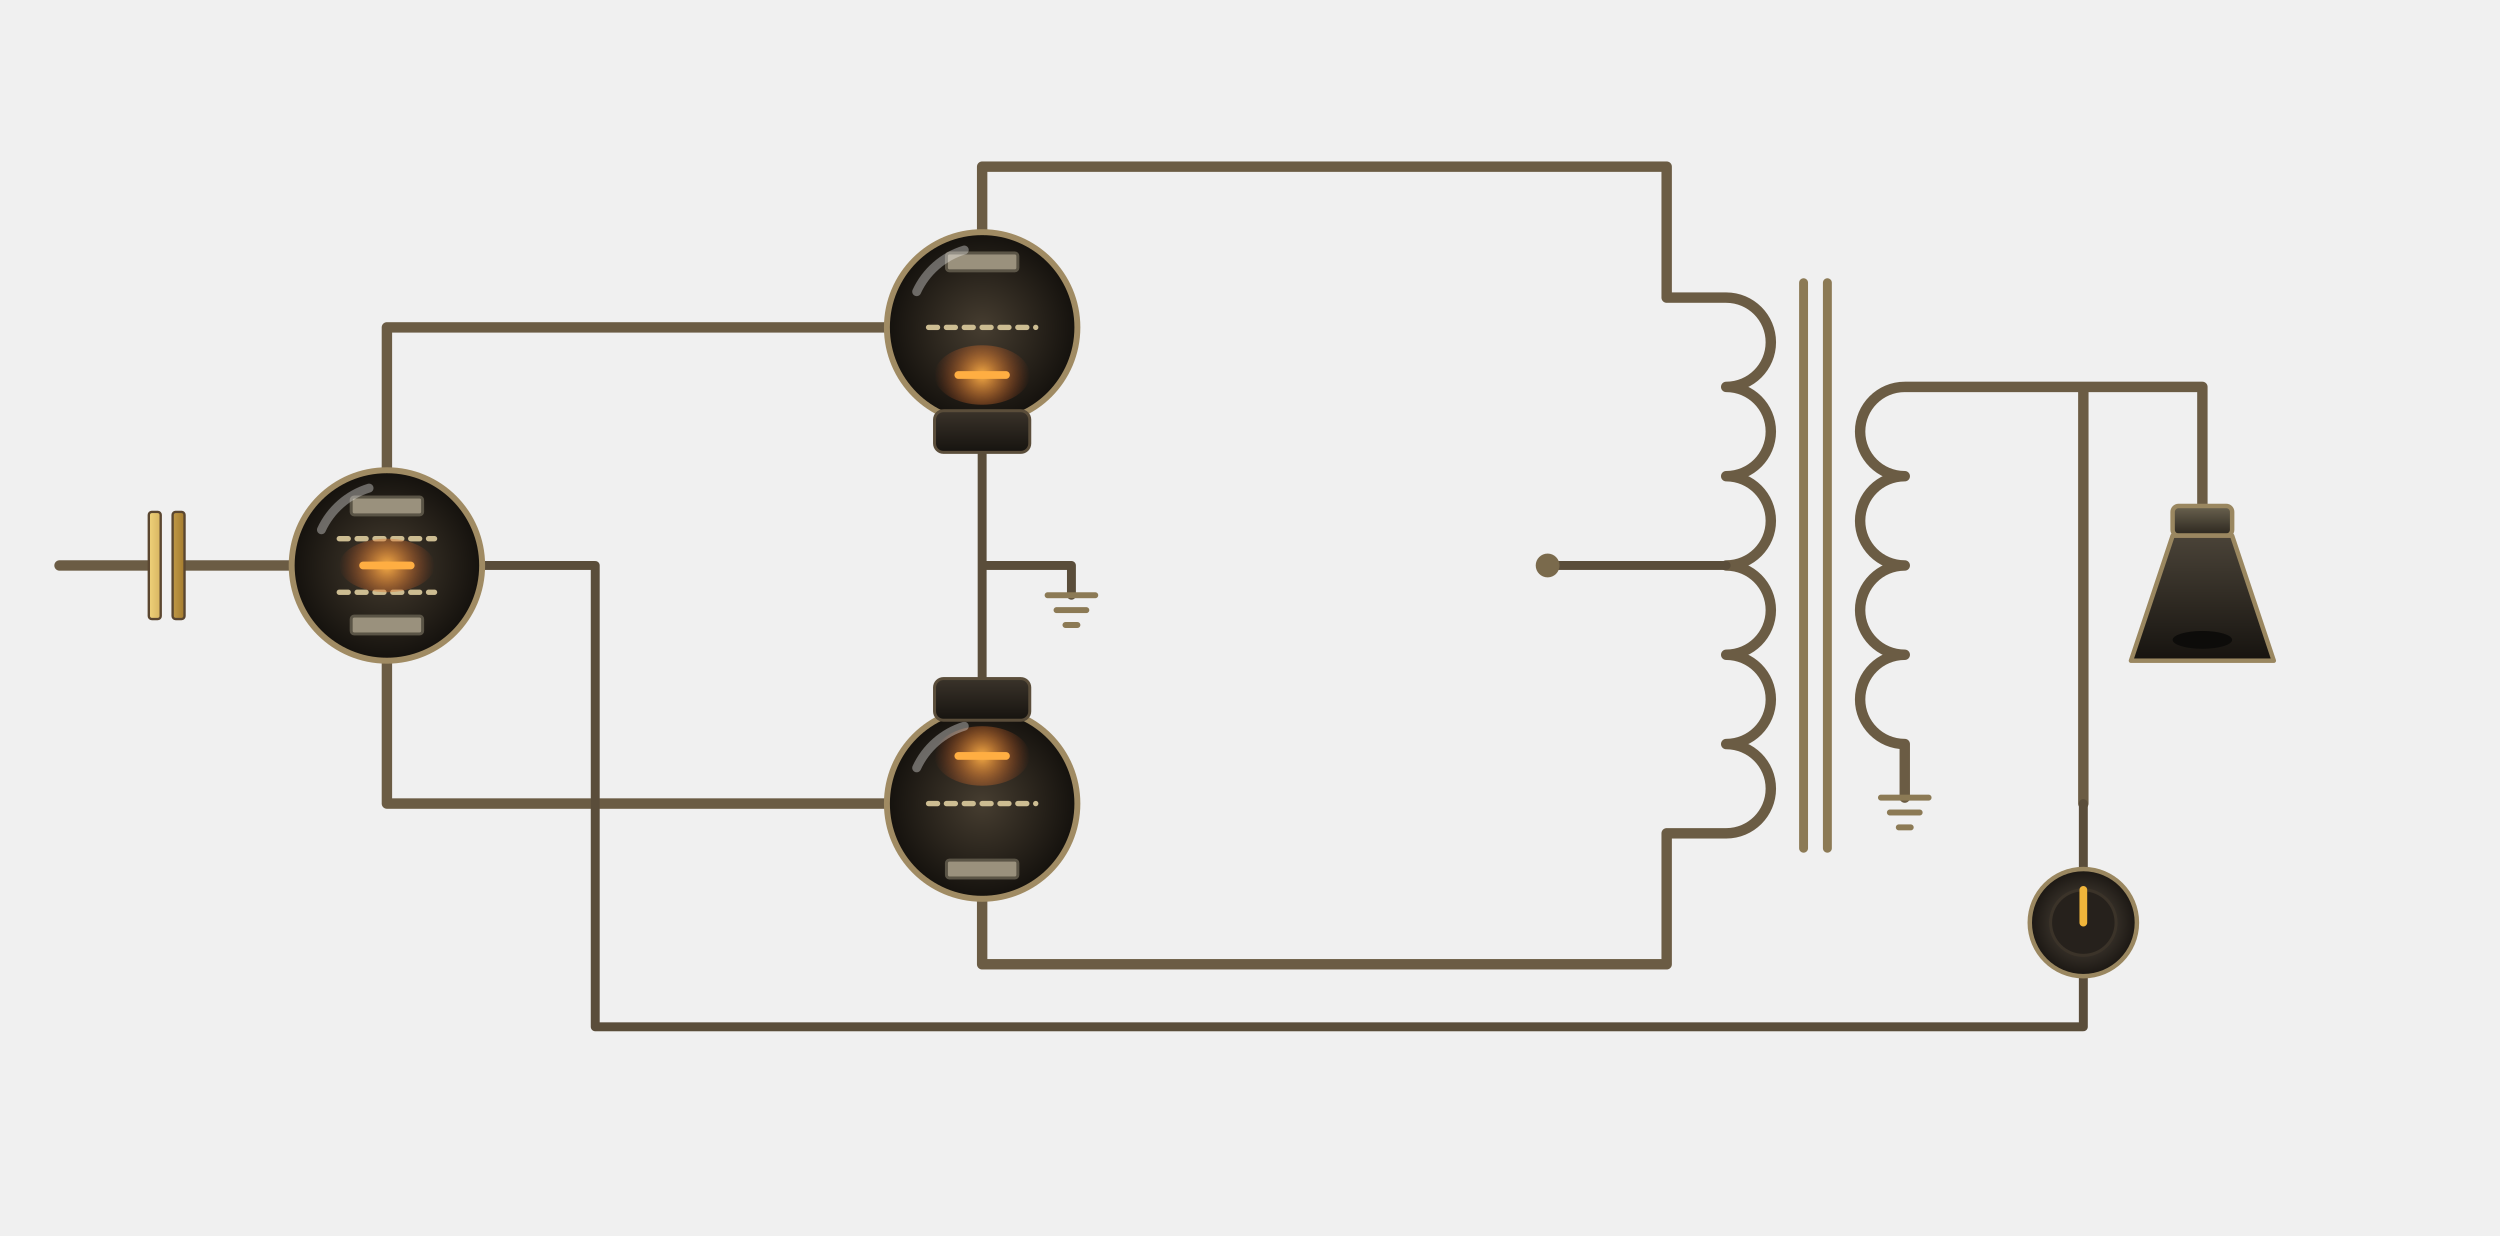
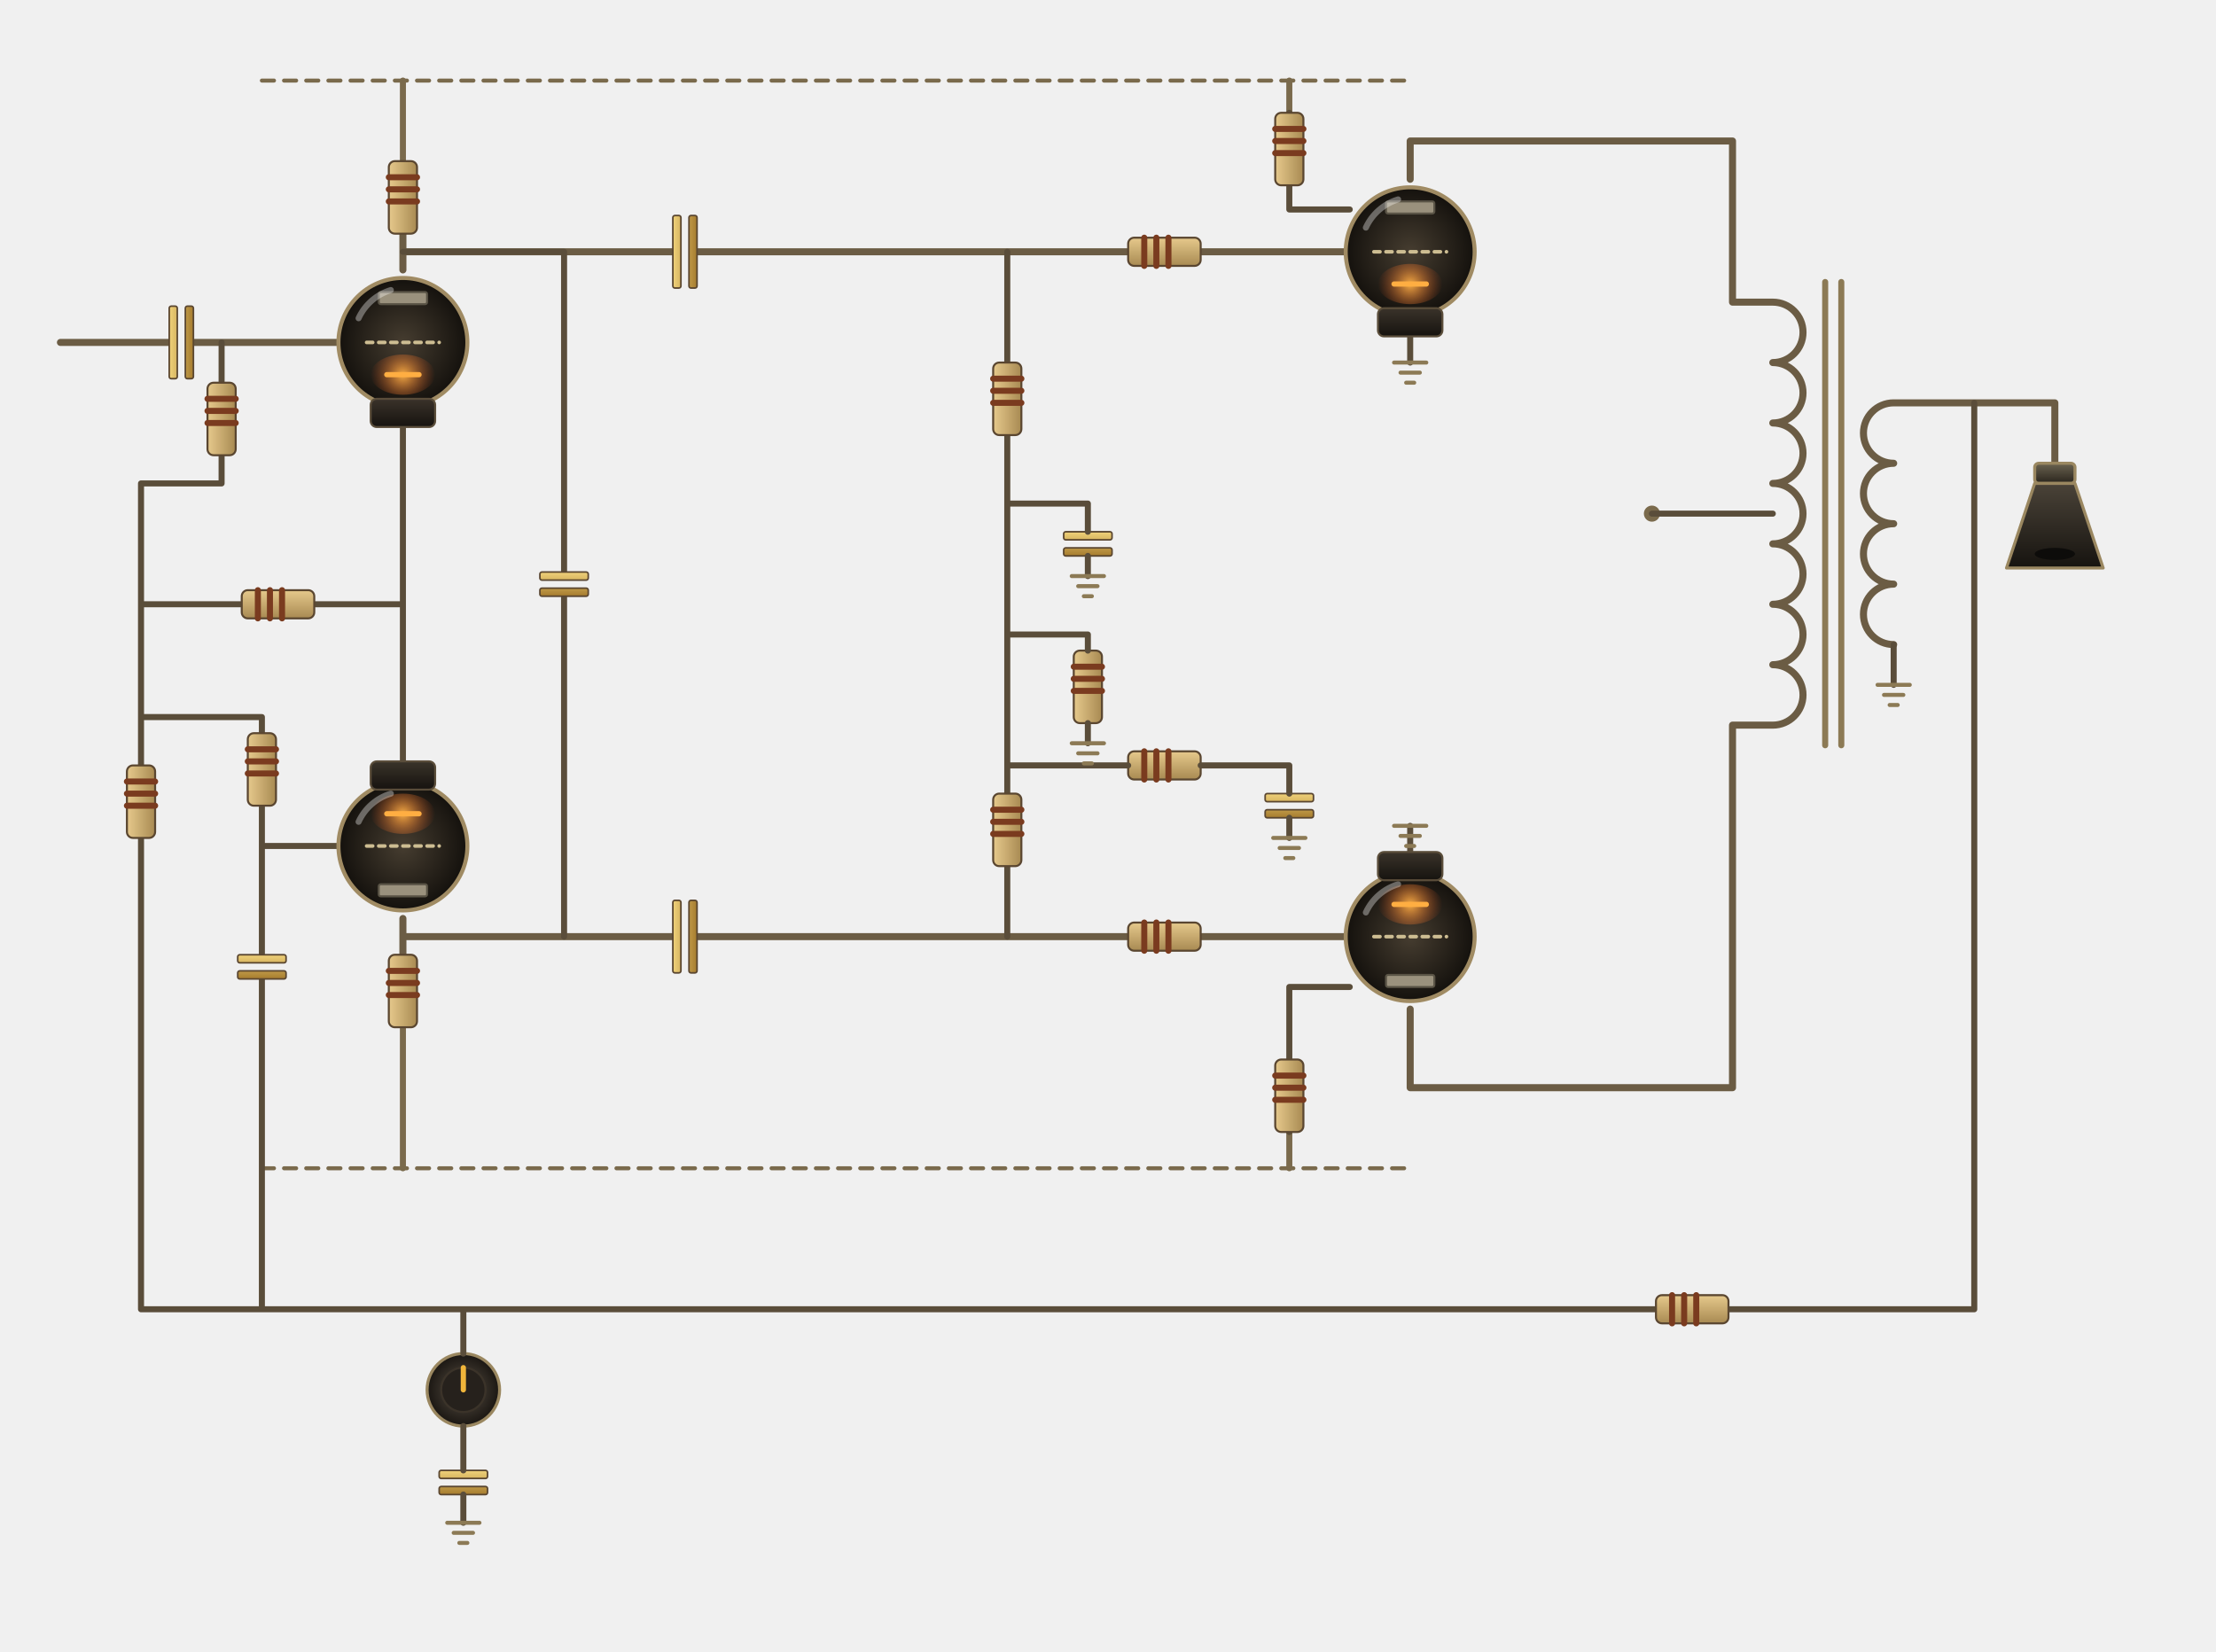
- <svg xmlns="http://www.w3.org/2000/svg" width="840" height="415" viewBox="0 0 840 415">
+ <svg xmlns="http://www.w3.org/2000/svg" width="1100" height="820" viewBox="0 0 1100 820">
  <defs>
-     <linearGradient id="g1" x1="50" y1="0" x2="62" y2="0" gradientUnits="userSpaceOnUse">
-       <stop offset="0" stop-color="#f0d27a" />
-       <stop offset="1" stop-color="#a67c2e" />
-     </linearGradient>
-     <radialGradient id="g2" cx="130" cy="190" r="32" gradientUnits="userSpaceOnUse">
-       <stop offset="0" stop-color="#463d30" />
-       <stop offset="1" stop-color="#14110d" />
-     </radialGradient>
-     <radialGradient id="g3" cx="130" cy="190" r="16" gradientUnits="userSpaceOnUse">
-       <stop offset="0" stop-color="#ffb347" stop-opacity="0.95" />
-       <stop offset="1" stop-color="#c1441a" stop-opacity="0" />
-     </radialGradient>
-     <radialGradient id="g4" cx="330" cy="110" r="32" gradientUnits="userSpaceOnUse">
-       <stop offset="0" stop-color="#463d30" />
-       <stop offset="1" stop-color="#14110d" />
-     </radialGradient>
-     <radialGradient id="g5" cx="330" cy="126" r="16" gradientUnits="userSpaceOnUse">
-       <stop offset="0" stop-color="#ffb347" stop-opacity="0.95" />
-       <stop offset="1" stop-color="#c1441a" stop-opacity="0" />
-     </radialGradient>
-     <linearGradient id="g6" x1="0" y1="138" x2="0" y2="152" gradientUnits="userSpaceOnUse">
-       <stop offset="0" stop-color="#3a332a" />
-       <stop offset="1" stop-color="#16130f" />
-     </linearGradient>
-     <radialGradient id="g7" cx="330" cy="270" r="32" gradientUnits="userSpaceOnUse">
-       <stop offset="0" stop-color="#463d30" />
-       <stop offset="1" stop-color="#14110d" />
-     </radialGradient>
-     <radialGradient id="g8" cx="330" cy="254" r="16" gradientUnits="userSpaceOnUse">
-       <stop offset="0" stop-color="#ffb347" stop-opacity="0.95" />
-       <stop offset="1" stop-color="#c1441a" stop-opacity="0" />
-     </radialGradient>
-     <linearGradient id="g9" x1="0" y1="228" x2="0" y2="242" gradientUnits="userSpaceOnUse">
-       <stop offset="0" stop-color="#3a332a" />
-       <stop offset="1" stop-color="#16130f" />
-     </linearGradient>
-     <radialGradient id="g10" cx="700" cy="310" r="18" gradientUnits="userSpaceOnUse">
+     <linearGradient id="g1" x1="0" y1="264" x2="0" y2="276" gradientUnits="userSpaceOnUse">
+       <stop offset="0" stop-color="#f0d27a" />
+       <stop offset="1" stop-color="#a67c2e" />
+     </linearGradient>
+     <linearGradient id="g2" x1="533" y1="0" x2="547" y2="0" gradientUnits="userSpaceOnUse">
+       <stop offset="0" stop-color="#e6c98c" />
+       <stop offset="1" stop-color="#a88a52" />
+     </linearGradient>
+     <linearGradient id="g3" x1="0" y1="373" x2="0" y2="387" gradientUnits="userSpaceOnUse">
+       <stop offset="0" stop-color="#e6c98c" />
+       <stop offset="1" stop-color="#a88a52" />
+     </linearGradient>
+     <linearGradient id="g4" x1="0" y1="394" x2="0" y2="406" gradientUnits="userSpaceOnUse">
+       <stop offset="0" stop-color="#f0d27a" />
+       <stop offset="1" stop-color="#a67c2e" />
+     </linearGradient>
+     <radialGradient id="g5" cx="230" cy="690" r="18" gradientUnits="userSpaceOnUse">
      <stop offset="0" stop-color="#5b5246" />
      <stop offset="1" stop-color="#1a1612" />
    </radialGradient>
-     <linearGradient id="g11" x1="0" y1="170" x2="0" y2="180" gradientUnits="userSpaceOnUse">
+     <linearGradient id="g6" x1="0" y1="730" x2="0" y2="742" gradientUnits="userSpaceOnUse">
+       <stop offset="0" stop-color="#f0d27a" />
+       <stop offset="1" stop-color="#a67c2e" />
+     </linearGradient>
+     <radialGradient id="g7" cx="200" cy="170" r="32" gradientUnits="userSpaceOnUse">
+       <stop offset="0" stop-color="#463d30" />
+       <stop offset="1" stop-color="#14110d" />
+     </radialGradient>
+     <radialGradient id="g8" cx="200" cy="186" r="16" gradientUnits="userSpaceOnUse">
+       <stop offset="0" stop-color="#ffb347" stop-opacity="0.95" />
+       <stop offset="1" stop-color="#c1441a" stop-opacity="0" />
+     </radialGradient>
+     <linearGradient id="g9" x1="0" y1="198" x2="0" y2="212" gradientUnits="userSpaceOnUse">
+       <stop offset="0" stop-color="#3a332a" />
+       <stop offset="1" stop-color="#16130f" />
+     </linearGradient>
+     <radialGradient id="g10" cx="200" cy="420" r="32" gradientUnits="userSpaceOnUse">
+       <stop offset="0" stop-color="#463d30" />
+       <stop offset="1" stop-color="#14110d" />
+     </radialGradient>
+     <radialGradient id="g11" cx="200" cy="404" r="16" gradientUnits="userSpaceOnUse">
+       <stop offset="0" stop-color="#ffb347" stop-opacity="0.95" />
+       <stop offset="1" stop-color="#c1441a" stop-opacity="0" />
+     </radialGradient>
+     <linearGradient id="g12" x1="0" y1="378" x2="0" y2="392" gradientUnits="userSpaceOnUse">
+       <stop offset="0" stop-color="#3a332a" />
+       <stop offset="1" stop-color="#16130f" />
+     </linearGradient>
+     <linearGradient id="g13" x1="84" y1="0" x2="96" y2="0" gradientUnits="userSpaceOnUse">
+       <stop offset="0" stop-color="#f0d27a" />
+       <stop offset="1" stop-color="#a67c2e" />
+     </linearGradient>
+     <linearGradient id="g14" x1="193" y1="0" x2="207" y2="0" gradientUnits="userSpaceOnUse">
+       <stop offset="0" stop-color="#e6c98c" />
+       <stop offset="1" stop-color="#a88a52" />
+     </linearGradient>
+     <linearGradient id="g15" x1="193" y1="0" x2="207" y2="0" gradientUnits="userSpaceOnUse">
+       <stop offset="0" stop-color="#e6c98c" />
+       <stop offset="1" stop-color="#a88a52" />
+     </linearGradient>
+     <linearGradient id="g16" x1="103" y1="0" x2="117" y2="0" gradientUnits="userSpaceOnUse">
+       <stop offset="0" stop-color="#e6c98c" />
+       <stop offset="1" stop-color="#a88a52" />
+     </linearGradient>
+     <linearGradient id="g17" x1="123" y1="0" x2="137" y2="0" gradientUnits="userSpaceOnUse">
+       <stop offset="0" stop-color="#e6c98c" />
+       <stop offset="1" stop-color="#a88a52" />
+     </linearGradient>
+     <linearGradient id="g18" x1="0" y1="293" x2="0" y2="307" gradientUnits="userSpaceOnUse">
+       <stop offset="0" stop-color="#e6c98c" />
+       <stop offset="1" stop-color="#a88a52" />
+     </linearGradient>
+     <linearGradient id="g19" x1="63" y1="0" x2="77" y2="0" gradientUnits="userSpaceOnUse">
+       <stop offset="0" stop-color="#e6c98c" />
+       <stop offset="1" stop-color="#a88a52" />
+     </linearGradient>
+     <linearGradient id="g20" x1="0" y1="474" x2="0" y2="486" gradientUnits="userSpaceOnUse">
+       <stop offset="0" stop-color="#f0d27a" />
+       <stop offset="1" stop-color="#a67c2e" />
+     </linearGradient>
+     <linearGradient id="g21" x1="334" y1="0" x2="346" y2="0" gradientUnits="userSpaceOnUse">
+       <stop offset="0" stop-color="#f0d27a" />
+       <stop offset="1" stop-color="#a67c2e" />
+     </linearGradient>
+     <linearGradient id="g22" x1="334" y1="0" x2="346" y2="0" gradientUnits="userSpaceOnUse">
+       <stop offset="0" stop-color="#f0d27a" />
+       <stop offset="1" stop-color="#a67c2e" />
+     </linearGradient>
+     <linearGradient id="g23" x1="0" y1="284" x2="0" y2="296" gradientUnits="userSpaceOnUse">
+       <stop offset="0" stop-color="#f0d27a" />
+       <stop offset="1" stop-color="#a67c2e" />
+     </linearGradient>
+     <linearGradient id="g24" x1="493" y1="0" x2="507" y2="0" gradientUnits="userSpaceOnUse">
+       <stop offset="0" stop-color="#e6c98c" />
+       <stop offset="1" stop-color="#a88a52" />
+     </linearGradient>
+     <linearGradient id="g25" x1="493" y1="0" x2="507" y2="0" gradientUnits="userSpaceOnUse">
+       <stop offset="0" stop-color="#e6c98c" />
+       <stop offset="1" stop-color="#a88a52" />
+     </linearGradient>
+     <linearGradient id="g26" x1="0" y1="118" x2="0" y2="132" gradientUnits="userSpaceOnUse">
+       <stop offset="0" stop-color="#e6c98c" />
+       <stop offset="1" stop-color="#a88a52" />
+     </linearGradient>
+     <linearGradient id="g27" x1="0" y1="458" x2="0" y2="472" gradientUnits="userSpaceOnUse">
+       <stop offset="0" stop-color="#e6c98c" />
+       <stop offset="1" stop-color="#a88a52" />
+     </linearGradient>
+     <linearGradient id="g28" x1="633" y1="0" x2="647" y2="0" gradientUnits="userSpaceOnUse">
+       <stop offset="0" stop-color="#e6c98c" />
+       <stop offset="1" stop-color="#a88a52" />
+     </linearGradient>
+     <linearGradient id="g29" x1="633" y1="0" x2="647" y2="0" gradientUnits="userSpaceOnUse">
+       <stop offset="0" stop-color="#e6c98c" />
+       <stop offset="1" stop-color="#a88a52" />
+     </linearGradient>
+     <radialGradient id="g30" cx="700" cy="125" r="32" gradientUnits="userSpaceOnUse">
+       <stop offset="0" stop-color="#463d30" />
+       <stop offset="1" stop-color="#14110d" />
+     </radialGradient>
+     <radialGradient id="g31" cx="700" cy="141" r="16" gradientUnits="userSpaceOnUse">
+       <stop offset="0" stop-color="#ffb347" stop-opacity="0.95" />
+       <stop offset="1" stop-color="#c1441a" stop-opacity="0" />
+     </radialGradient>
+     <linearGradient id="g32" x1="0" y1="153" x2="0" y2="167" gradientUnits="userSpaceOnUse">
+       <stop offset="0" stop-color="#3a332a" />
+       <stop offset="1" stop-color="#16130f" />
+     </linearGradient>
+     <radialGradient id="g33" cx="700" cy="465" r="32" gradientUnits="userSpaceOnUse">
+       <stop offset="0" stop-color="#463d30" />
+       <stop offset="1" stop-color="#14110d" />
+     </radialGradient>
+     <radialGradient id="g34" cx="700" cy="449" r="16" gradientUnits="userSpaceOnUse">
+       <stop offset="0" stop-color="#ffb347" stop-opacity="0.95" />
+       <stop offset="1" stop-color="#c1441a" stop-opacity="0" />
+     </radialGradient>
+     <linearGradient id="g35" x1="0" y1="423" x2="0" y2="437" gradientUnits="userSpaceOnUse">
+       <stop offset="0" stop-color="#3a332a" />
+       <stop offset="1" stop-color="#16130f" />
+     </linearGradient>
+     <linearGradient id="g36" x1="0" y1="643" x2="0" y2="657" gradientUnits="userSpaceOnUse">
+       <stop offset="0" stop-color="#e6c98c" />
+       <stop offset="1" stop-color="#a88a52" />
+     </linearGradient>
+     <linearGradient id="g37" x1="0" y1="230" x2="0" y2="240" gradientUnits="userSpaceOnUse">
      <stop offset="0" stop-color="#6b6350" />
      <stop offset="1" stop-color="#2a251d" />
    </linearGradient>
-     <linearGradient id="g12" x1="0" y1="180" x2="0" y2="222" gradientUnits="userSpaceOnUse">
+     <linearGradient id="g38" x1="0" y1="240" x2="0" y2="282" gradientUnits="userSpaceOnUse">
      <stop offset="0" stop-color="#4a4338" />
      <stop offset="1" stop-color="#16130f" />
    </linearGradient>
  </defs>
-   <path id="wire_OUT-2" d="M20,190 H52 M60,190 H98" fill="none" stroke="#6b5c44" stroke-width="3.5" stroke-linecap="round" stroke-linejoin="round" />
-   <path id="wire_PHASE" d="M130,158 V110 H298 M130,222 V270 H298" fill="none" stroke="#6b5c44" stroke-width="3.5" stroke-linecap="round" stroke-linejoin="round" />
-   <path id="wire_POWER" d="M330,78 V56 H560 V100 H580 M330,302 V324 H560 V280 H580 M580,100 a15,15 0 0 1 0,30 a15,15 0 0 1 0,30 a15,15 0 0 1 0,30 a15,15 0 0 1 0,30 a15,15 0 0 1 0,30 a15,15 0 0 1 0,30" fill="none" stroke="#6b5c44" stroke-width="3.5" stroke-linecap="round" stroke-linejoin="round" />
-   <path id="wire_SPEAKER" d="M640,130 H740 V170 M700,130 V270 M640,250 V268 M640,130 a15,15 0 0 0 0,30 a15,15 0 0 0 0,30 a15,15 0 0 0 0,30 a15,15 0 0 0 0,30" fill="none" stroke="#6b5c44" stroke-width="3.5" stroke-linecap="round" stroke-linejoin="round" />
-   <path id="wire_static_power" d="M330,152 V228 M330,190 H360 V200 M580,190 H520 M200,345 V190 H162 M700,270 H700 M700,270 V292 M700,328 V345 M700,345 H200 M700,345 H700" fill="none" stroke="#5a4d3a" stroke-width="3" stroke-linecap="round" stroke-linejoin="round" />
-   <path id="ground_power" d="M352,200 H368 M355,205 H365 M358,210 H362 M632,268 H648 M635,273 H645 M638,278 H642" fill="none" stroke="#8c7a55" stroke-width="2" stroke-linecap="round" stroke-linejoin="round" />
-   <path id="ot_core" d="M606,95 V285 M614,95 V285" fill="none" stroke="#8c7a55" stroke-width="3" stroke-linecap="round" stroke-linejoin="round" />
-   <ellipse id="rail_tap" cx="520" cy="190" rx="4" ry="4" fill="#7a6a4c" stroke="none" stroke-width="1" />
-   <rect id="cap_ina" x="50" y="172" width="4" height="36" rx="1" fill="url(#g1)" stroke="#5a4630" stroke-width="0.8" />
-   <rect id="cap_inb" x="58" y="172" width="4" height="36" rx="1" fill="url(#g1)" stroke="#5a4630" stroke-width="0.8" />
-   <ellipse id="tube_PI-PI" cx="130" cy="190" rx="32" ry="32" fill="url(#g2)" stroke="#a08b63" stroke-width="2" />
-   <rect id="plate_PI-1" x="118" y="167" width="24" height="6" rx="1" fill="#9a917d" stroke="#5a5446" stroke-width="1" />
-   <rect id="plate_PI1" x="118" y="207" width="24" height="6" rx="1" fill="#9a917d" stroke="#5a5446" stroke-width="1" />
-   <path id="grids_PI" d="M114,181 H146 M114,199 H146" fill="none" stroke="#cdbd92" stroke-width="1.8" stroke-linecap="round" stroke-linejoin="round" stroke-dasharray="3 3" />
-   <ellipse id="glow_PHASE" cx="130" cy="190" rx="16" ry="9" fill="url(#g3)" stroke="none" stroke-width="1" />
-   <path id="filament_PI" d="M122,190 H138" fill="none" stroke="#ffae42" stroke-width="2.6" stroke-linecap="round" stroke-linejoin="round" />
-   <path id="shine_PI" d="M108,178 A26,26 0 0 1 124,164" fill="none" stroke="#ffffff" stroke-width="3" stroke-linecap="round" stroke-linejoin="round" opacity="0.35" />
-   <ellipse id="tube_PA-6L6GC" cx="330" cy="110" rx="32" ry="32" fill="url(#g4)" stroke="#a08b63" stroke-width="2" />
-   <rect id="plate_PA" x="318" y="85" width="24" height="6" rx="1" fill="#9a917d" stroke="#5a5446" stroke-width="1" />
-   <path id="grid_PA" d="M312,110 H348" fill="none" stroke="#cdbd92" stroke-width="1.8" stroke-linecap="round" stroke-linejoin="round" stroke-dasharray="3 3" />
-   <ellipse id="glow_POWER_A" cx="330" cy="126" rx="16" ry="10" fill="url(#g5)" stroke="none" stroke-width="1" />
-   <path id="filament_PA" d="M322,126 H338" fill="none" stroke="#ffae42" stroke-width="2.6" stroke-linecap="round" stroke-linejoin="round" />
-   <path id="shine_PA" d="M308,98 A26,26 0 0 1 324,84" fill="none" stroke="#ffffff" stroke-width="3" stroke-linecap="round" stroke-linejoin="round" opacity="0.35" />
-   <rect id="base_PA" x="314" y="138" width="32" height="14" rx="3" fill="url(#g6)" stroke="#5a4d3a" stroke-width="1" />
-   <ellipse id="tube_PB-6L6GC" cx="330" cy="270" rx="32" ry="32" fill="url(#g7)" stroke="#a08b63" stroke-width="2" />
-   <rect id="plate_PB" x="318" y="289" width="24" height="6" rx="1" fill="#9a917d" stroke="#5a5446" stroke-width="1" />
-   <path id="grid_PB" d="M312,270 H348" fill="none" stroke="#cdbd92" stroke-width="1.8" stroke-linecap="round" stroke-linejoin="round" stroke-dasharray="3 3" />
-   <ellipse id="glow_POWER_B" cx="330" cy="254" rx="16" ry="10" fill="url(#g8)" stroke="none" stroke-width="1" />
-   <path id="filament_PB" d="M322,254 H338" fill="none" stroke="#ffae42" stroke-width="2.6" stroke-linecap="round" stroke-linejoin="round" />
-   <path id="shine_PB" d="M308,258 A26,26 0 0 1 324,244" fill="none" stroke="#ffffff" stroke-width="3" stroke-linecap="round" stroke-linejoin="round" opacity="0.35" />
-   <rect id="base_PB" x="314" y="228" width="32" height="14" rx="3" fill="url(#g9)" stroke="#5a4d3a" stroke-width="1" />
-   <ellipse id="pot_presence" cx="700" cy="310" rx="18" ry="18" fill="url(#g10)" stroke="#9a8760" stroke-width="1.5" />
-   <ellipse id="dial_presence" cx="700" cy="310" rx="11" ry="11" fill="#26211c" stroke="#3b3329" stroke-width="1" />
-   <path id="ptr_presence" d="M700,310 L700,299" fill="none" stroke="#f0b53a" stroke-width="2.6" stroke-linecap="round" stroke-linejoin="round" />
-   <rect id="spk_magnet_p" x="730" y="170" width="20" height="10" rx="2" fill="url(#g11)" stroke="#9a8760" stroke-width="1.5" />
-   <path id="spk_cone_p" d="M730,180 H750 L764,222 H716 Z" fill="url(#g12)" stroke="#9a8760" stroke-width="1.5" stroke-linecap="round" stroke-linejoin="round" />
-   <ellipse id="spk_dust_p" cx="740" cy="215" rx="10" ry="3" fill="#0d0c0a" stroke="none" stroke-width="1" />
+   <path id="rail" d="M130,40 H700" fill="none" stroke="#7a6a4c" stroke-width="2" stroke-linecap="round" stroke-linejoin="round" stroke-dasharray="6 5" />
+   <path id="rail_bottom" d="M130,580 H700" fill="none" stroke="#7a6a4c" stroke-width="2" stroke-linecap="round" stroke-linejoin="round" stroke-dasharray="6 5" />
+   <path id="wire_static_rail" d="M200,40 V80 M640,40 V56 M200,510 V580 M640,562 V580" fill="none" stroke="#7a6a4c" stroke-width="3" stroke-linecap="round" stroke-linejoin="round" />
+   <path id="wire_MASTER-2" d="M30,170 H84 M96,170 H168" fill="none" stroke="#6b5c44" stroke-width="3.5" stroke-linecap="round" stroke-linejoin="round" />
+   <path id="wire_PHASE" d="M200,116 V134 M200,125 H334 M346,125 H560 M596,125 H668 M200,456 V474 M200,465 H334 M346,465 H560 M596,465 H668" fill="none" stroke="#6b5c44" stroke-width="3.5" stroke-linecap="round" stroke-linejoin="round" />
+   <path id="wire_POWER" d="M700,89 V70 H860 V150 H880 M700,501 V540 H860 V360 H880 M880,150 a15,15 0 0 1 0,30 a15,15 0 0 1 0,30 a15,15 0 0 1 0,30 a15,15 0 0 1 0,30 a15,15 0 0 1 0,30 a15,15 0 0 1 0,30 a15,15 0 0 1 0,30" fill="none" stroke="#6b5c44" stroke-width="3.5" stroke-linecap="round" stroke-linejoin="round" />
+   <path id="wire_SPEAKER" d="M940,200 H1020 V230 M940,200 a15,15 0 0 0 0,30 a15,15 0 0 0 0,30 a15,15 0 0 0 0,30 a15,15 0 0 0 0,30" fill="none" stroke="#6b5c44" stroke-width="3.5" stroke-linecap="round" stroke-linejoin="round" />
+   <path id="ot_core" d="M906,140 V370 M914,140 V370" fill="none" stroke="#8c7a55" stroke-width="3" stroke-linecap="round" stroke-linejoin="round" />
+   <ellipse id="rail_tap" cx="820" cy="255" rx="4" ry="4" fill="#7a6a4c" stroke="none" stroke-width="1" />
+   <rect id="cap_C8Ba" x="528" y="264" width="24" height="4" rx="1" fill="url(#g1)" stroke="#5a4630" stroke-width="0.8" />
+   <rect id="cap_C8Bb" x="528" y="272" width="24" height="4" rx="1" fill="url(#g1)" stroke="#5a4630" stroke-width="0.8" />
+   <ellipse id="valL_1_8u@C:C8B" cx="556" cy="274" rx="1" ry="1" fill="none" stroke="none" />
+   <rect id="res_R56K" x="533" y="323" width="14" height="36" rx="3" fill="url(#g2)" stroke="#5a4630" stroke-width="1" />
+   <path id="res_R56K_bands" d="M533,331 H547 M533,337 H547 M533,343 H547" fill="none" stroke="#7a3b1f" stroke-width="3" stroke-linecap="round" stroke-linejoin="round" />
+   <ellipse id="valL_2_56k@R:R56K" cx="552" cy="345" rx="1" ry="1" fill="none" stroke="none" />
+   <rect id="res_R15K" x="560" y="373" width="36" height="14" rx="3" fill="url(#g3)" stroke="#5a4630" stroke-width="1" />
+   <path id="res_R15K_bands" d="M568,373 V387 M574,373 V387 M580,373 V387" fill="none" stroke="#7a3b1f" stroke-width="3" stroke-linecap="round" stroke-linejoin="round" />
+   <ellipse id="valC_3_15k@R:R15K" cx="578" cy="366" rx="1" ry="1" fill="none" stroke="none" />
+   <rect id="cap_C8Aa" x="628" y="394" width="24" height="4" rx="1" fill="url(#g4)" stroke="#5a4630" stroke-width="0.8" />
+   <rect id="cap_C8Ab" x="628" y="402" width="24" height="4" rx="1" fill="url(#g4)" stroke="#5a4630" stroke-width="0.8" />
+   <ellipse id="valL_4_8u@C:C8A" cx="656" cy="404" rx="1" ry="1" fill="none" stroke="none" />
+   <ellipse id="pot_presence" cx="230" cy="690" rx="18" ry="18" fill="url(#g5)" stroke="#9a8760" stroke-width="1.5" />
+   <ellipse id="dial_presence" cx="230" cy="690" rx="11" ry="11" fill="#26211c" stroke="#3b3329" stroke-width="1" />
+   <path id="ptr_presence" d="M230,690 L230,679" fill="none" stroke="#f0b53a" stroke-width="2.6" stroke-linecap="round" stroke-linejoin="round" />
+   <rect id="cap_C_PRESa" x="218" y="730" width="24" height="4" rx="1" fill="url(#g6)" stroke="#5a4630" stroke-width="0.8" />
+   <rect id="cap_C_PRESb" x="218" y="738" width="24" height="4" rx="1" fill="url(#g6)" stroke="#5a4630" stroke-width="0.8" />
+   <ellipse id="valL_5_0.1u@C:C_PRES" cx="246" cy="740" rx="1" ry="1" fill="none" stroke="none" />
+   <ellipse id="lbl_presence" cx="290" cy="690" rx="1" ry="1" fill="none" stroke="none" stroke-width="0" />
+   <path id="wire_static_power" d="M200,212 V378 M200,300 H156 M120,300 H70 M110,170 V190 M110,226 V240 H70 M70,240 V380 M130,400 V420 M130,364 V356 H70 M70,416 V650 M130,420 H168 M130,420 V474 M130,486 V650 M70,650 H330 M640,56 V92 M640,92 V104 H670 M640,562 V526 M640,526 V490 H670 M700,167 V180 M700,423 V410 M880,255 H820 M940,320 V340 M280,125 V284 M280,296 V465 M200,125 H280 M500,125 V180 M500,216 V394 M500,465 V430 M500,250 H540 M540,250 V264 M540,276 V286 M500,315 H540 M540,315 V323 M540,359 V369 M500,380 H560 M596,380 H640 M640,380 V394 M640,406 V416 M230,650 V672 M230,708 V730 M230,742 V756 M980,200 H980 V650 H900 M900,650 H858 M822,650 H330" fill="none" stroke="#5a4d3a" stroke-width="3" stroke-linecap="round" stroke-linejoin="round" />
+   <path id="ground_700_180" d="M692,180 H708 M695.2,185 H704.8 M698,190 H702" fill="none" stroke="#8c7a55" stroke-width="2" stroke-linecap="round" stroke-linejoin="round" />
+   <path id="ground_700_410" d="M692,410 H708 M695.2,415 H704.8 M698,420 H702" fill="none" stroke="#8c7a55" stroke-width="2" stroke-linecap="round" stroke-linejoin="round" />
+   <path id="ground_940_340" d="M932,340 H948 M935.2,345 H944.8 M938,350 H942" fill="none" stroke="#8c7a55" stroke-width="2" stroke-linecap="round" stroke-linejoin="round" />
+   <path id="ground_540_286" d="M532,286 H548 M535.2,291 H544.8 M538,296 H542" fill="none" stroke="#8c7a55" stroke-width="2" stroke-linecap="round" stroke-linejoin="round" />
+   <path id="ground_540_369" d="M532,369 H548 M535.2,374 H544.8 M538,379 H542" fill="none" stroke="#8c7a55" stroke-width="2" stroke-linecap="round" stroke-linejoin="round" />
+   <path id="ground_640_416" d="M632,416 H648 M635.2,421 H644.8 M638,426 H642" fill="none" stroke="#8c7a55" stroke-width="2" stroke-linecap="round" stroke-linejoin="round" />
+   <path id="ground_230_756" d="M222,756 H238 M225.2,761 H234.8 M228,766 H232" fill="none" stroke="#8c7a55" stroke-width="2" stroke-linecap="round" stroke-linejoin="round" />
+   <ellipse id="tube_PI_A-12AX7" cx="200" cy="170" rx="32" ry="32" fill="url(#g7)" stroke="#a08b63" stroke-width="2" />
+   <rect id="plate_PI_A" x="188" y="145" width="24" height="6" rx="1" fill="#9a917d" stroke="#5a5446" stroke-width="1" />
+   <path id="grid_PI_A" d="M182,170 H218" fill="none" stroke="#cdbd92" stroke-width="1.8" stroke-linecap="round" stroke-linejoin="round" stroke-dasharray="3 3" />
+   <ellipse id="glow_PHASE" cx="200" cy="186" rx="16" ry="10" fill="url(#g8)" stroke="none" stroke-width="1" />
+   <path id="filament_PI_A" d="M192,186 H208" fill="none" stroke="#ffae42" stroke-width="2.6" stroke-linecap="round" stroke-linejoin="round" />
+   <path id="shine_PI_A" d="M178,158 A26,26 0 0 1 194,144" fill="none" stroke="#ffffff" stroke-width="3" stroke-linecap="round" stroke-linejoin="round" opacity="0.35" />
+   <rect id="base_PI_A" x="184" y="198" width="32" height="14" rx="3" fill="url(#g9)" stroke="#5a4d3a" stroke-width="1" />
+   <ellipse id="tube_PI_B-12AX7" cx="200" cy="420" rx="32" ry="32" fill="url(#g10)" stroke="#a08b63" stroke-width="2" />
+   <rect id="plate_PI_B" x="188" y="439" width="24" height="6" rx="1" fill="#9a917d" stroke="#5a5446" stroke-width="1" />
+   <path id="grid_PI_B" d="M182,420 H218" fill="none" stroke="#cdbd92" stroke-width="1.8" stroke-linecap="round" stroke-linejoin="round" stroke-dasharray="3 3" />
+   <ellipse id="glow_PHASE_B" cx="200" cy="404" rx="16" ry="10" fill="url(#g11)" stroke="none" stroke-width="1" />
+   <path id="filament_PI_B" d="M192,404 H208" fill="none" stroke="#ffae42" stroke-width="2.6" stroke-linecap="round" stroke-linejoin="round" />
+   <path id="shine_PI_B" d="M178,408 A26,26 0 0 1 194,394" fill="none" stroke="#ffffff" stroke-width="3" stroke-linecap="round" stroke-linejoin="round" opacity="0.35" />
+   <rect id="base_PI_B" x="184" y="378" width="32" height="14" rx="3" fill="url(#g12)" stroke="#5a4d3a" stroke-width="1" />
+   <rect id="cap_C9a" x="84" y="152" width="4" height="36" rx="1" fill="url(#g13)" stroke="#5a4630" stroke-width="0.8" />
+   <rect id="cap_C9b" x="92" y="152" width="4" height="36" rx="1" fill="url(#g13)" stroke="#5a4630" stroke-width="0.8" />
+   <ellipse id="valC_6_20n@C:C9" cx="90" cy="144" rx="1" ry="1" fill="none" stroke="none" />
+   <rect id="res_R18" x="193" y="80" width="14" height="36" rx="3" fill="url(#g14)" stroke="#5a4630" stroke-width="1" />
+   <path id="res_R18_bands" d="M193,88 H207 M193,94 H207 M193,100 H207" fill="none" stroke="#7a3b1f" stroke-width="3" stroke-linecap="round" stroke-linejoin="round" />
+   <ellipse id="valL_7_82k@R:R18" cx="212" cy="102" rx="1" ry="1" fill="none" stroke="none" />
+   <rect id="res_R21" x="193" y="474" width="14" height="36" rx="3" fill="url(#g15)" stroke="#5a4630" stroke-width="1" />
+   <path id="res_R21_bands" d="M193,482 H207 M193,488 H207 M193,494 H207" fill="none" stroke="#7a3b1f" stroke-width="3" stroke-linecap="round" stroke-linejoin="round" />
+   <ellipse id="valL_8_100k@R:R21" cx="212" cy="496" rx="1" ry="1" fill="none" stroke="none" />
+   <rect id="res_R17" x="103" y="190" width="14" height="36" rx="3" fill="url(#g16)" stroke="#5a4630" stroke-width="1" />
+   <path id="res_R17_bands" d="M103,198 H117 M103,204 H117 M103,210 H117" fill="none" stroke="#7a3b1f" stroke-width="3" stroke-linecap="round" stroke-linejoin="round" />
+   <ellipse id="valL_9_1M@R:R17" cx="122" cy="212" rx="1" ry="1" fill="none" stroke="none" />
+   <rect id="res_R19" x="123" y="364" width="14" height="36" rx="3" fill="url(#g17)" stroke="#5a4630" stroke-width="1" />
+   <path id="res_R19_bands" d="M123,372 H137 M123,378 H137 M123,384 H137" fill="none" stroke="#7a3b1f" stroke-width="3" stroke-linecap="round" stroke-linejoin="round" />
+   <ellipse id="valL_10_1M@R:R19" cx="142" cy="386" rx="1" ry="1" fill="none" stroke="none" />
+   <rect id="res_R16" x="120" y="293" width="36" height="14" rx="3" fill="url(#g18)" stroke="#5a4630" stroke-width="1" />
+   <path id="res_R16_bands" d="M128,293 V307 M134,293 V307 M140,293 V307" fill="none" stroke="#7a3b1f" stroke-width="3" stroke-linecap="round" stroke-linejoin="round" />
+   <ellipse id="valC_11_470@R:R16" cx="138" cy="286" rx="1" ry="1" fill="none" stroke="none" />
+   <rect id="res_R20" x="63" y="380" width="14" height="36" rx="3" fill="url(#g19)" stroke="#5a4630" stroke-width="1" />
+   <path id="res_R20_bands" d="M63,388 H77 M63,394 H77 M63,400 H77" fill="none" stroke="#7a3b1f" stroke-width="3" stroke-linecap="round" stroke-linejoin="round" />
+   <ellipse id="valL_12_10k@R:R20" cx="82" cy="402" rx="1" ry="1" fill="none" stroke="none" />
+   <rect id="cap_C15a" x="118" y="474" width="24" height="4" rx="1" fill="url(#g20)" stroke="#5a4630" stroke-width="0.8" />
+   <rect id="cap_C15b" x="118" y="482" width="24" height="4" rx="1" fill="url(#g20)" stroke="#5a4630" stroke-width="0.8" />
+   <ellipse id="valR_13_0.1u@C:C15" cx="114" cy="484" rx="1" ry="1" fill="none" stroke="none" />
+   <rect id="cap_C14a" x="334" y="107" width="4" height="36" rx="1" fill="url(#g21)" stroke="#5a4630" stroke-width="0.8" />
+   <rect id="cap_C14b" x="342" y="107" width="4" height="36" rx="1" fill="url(#g21)" stroke="#5a4630" stroke-width="0.8" />
+   <ellipse id="valC_14_0.1u@C:C14" cx="340" cy="99" rx="1" ry="1" fill="none" stroke="none" />
+   <rect id="cap_C16a" x="334" y="447" width="4" height="36" rx="1" fill="url(#g22)" stroke="#5a4630" stroke-width="0.8" />
+   <rect id="cap_C16b" x="342" y="447" width="4" height="36" rx="1" fill="url(#g22)" stroke="#5a4630" stroke-width="0.8" />
+   <ellipse id="valC_15_0.1u@C:C16" cx="340" cy="439" rx="1" ry="1" fill="none" stroke="none" />
+   <rect id="cap_C47Pa" x="268" y="284" width="24" height="4" rx="1" fill="url(#g23)" stroke="#5a4630" stroke-width="0.8" />
+   <rect id="cap_C47Pb" x="268" y="292" width="24" height="4" rx="1" fill="url(#g23)" stroke="#5a4630" stroke-width="0.8" />
+   <ellipse id="valL_16_47p@C:C47P" cx="296" cy="294" rx="1" ry="1" fill="none" stroke="none" />
+   <rect id="res_R220A" x="493" y="180" width="14" height="36" rx="3" fill="url(#g24)" stroke="#5a4630" stroke-width="1" />
+   <path id="res_R220A_bands" d="M493,188 H507 M493,194 H507 M493,200 H507" fill="none" stroke="#7a3b1f" stroke-width="3" stroke-linecap="round" stroke-linejoin="round" />
+   <ellipse id="valL_17_220k@R:R220A" cx="512" cy="202" rx="1" ry="1" fill="none" stroke="none" />
+   <rect id="res_R220B" x="493" y="394" width="14" height="36" rx="3" fill="url(#g25)" stroke="#5a4630" stroke-width="1" />
+   <path id="res_R220B_bands" d="M493,402 H507 M493,408 H507 M493,414 H507" fill="none" stroke="#7a3b1f" stroke-width="3" stroke-linecap="round" stroke-linejoin="round" />
+   <ellipse id="valL_18_220k@R:R220B" cx="512" cy="416" rx="1" ry="1" fill="none" stroke="none" />
+   <rect id="res_R1K5_A" x="560" y="118" width="36" height="14" rx="3" fill="url(#g26)" stroke="#5a4630" stroke-width="1" />
+   <path id="res_R1K5_A_bands" d="M568,118 V132 M574,118 V132 M580,118 V132" fill="none" stroke="#7a3b1f" stroke-width="3" stroke-linecap="round" stroke-linejoin="round" />
+   <ellipse id="valC_19_1500@R:R1K5_A" cx="578" cy="111" rx="1" ry="1" fill="none" stroke="none" />
+   <rect id="res_R1K5_B" x="560" y="458" width="36" height="14" rx="3" fill="url(#g27)" stroke="#5a4630" stroke-width="1" />
+   <path id="res_R1K5_B_bands" d="M568,458 V472 M574,458 V472 M580,458 V472" fill="none" stroke="#7a3b1f" stroke-width="3" stroke-linecap="round" stroke-linejoin="round" />
+   <ellipse id="valC_20_1500@R:R1K5_B" cx="578" cy="451" rx="1" ry="1" fill="none" stroke="none" />
+   <rect id="res_RS1" x="633" y="56" width="14" height="36" rx="3" fill="url(#g28)" stroke="#5a4630" stroke-width="1" />
+   <path id="res_RS1_bands" d="M633,64 H647 M633,70 H647 M633,76 H647" fill="none" stroke="#7a3b1f" stroke-width="3" stroke-linecap="round" stroke-linejoin="round" />
+   <ellipse id="valL_21_100@R:RS1" cx="652" cy="78" rx="1" ry="1" fill="none" stroke="none" />
+   <rect id="res_RS2" x="633" y="526" width="14" height="36" rx="3" fill="url(#g29)" stroke="#5a4630" stroke-width="1" />
+   <path id="res_RS2_bands" d="M633,534 H647 M633,540 H647 M633,546 H647" fill="none" stroke="#7a3b1f" stroke-width="3" stroke-linecap="round" stroke-linejoin="round" />
+   <ellipse id="valL_22_100@R:RS2" cx="652" cy="548" rx="1" ry="1" fill="none" stroke="none" />
+   <ellipse id="tube_PA-0" cx="700" cy="125" rx="32" ry="32" fill="url(#g30)" stroke="#a08b63" stroke-width="2" />
+   <rect id="plate_PA" x="688" y="100" width="24" height="6" rx="1" fill="#9a917d" stroke="#5a5446" stroke-width="1" />
+   <path id="grid_PA" d="M682,125 H718" fill="none" stroke="#cdbd92" stroke-width="1.8" stroke-linecap="round" stroke-linejoin="round" stroke-dasharray="3 3" />
+   <ellipse id="glow_POWER_A" cx="700" cy="141" rx="16" ry="10" fill="url(#g31)" stroke="none" stroke-width="1" />
+   <path id="filament_PA" d="M692,141 H708" fill="none" stroke="#ffae42" stroke-width="2.6" stroke-linecap="round" stroke-linejoin="round" />
+   <path id="shine_PA" d="M678,113 A26,26 0 0 1 694,99" fill="none" stroke="#ffffff" stroke-width="3" stroke-linecap="round" stroke-linejoin="round" opacity="0.35" />
+   <rect id="base_PA" x="684" y="153" width="32" height="14" rx="3" fill="url(#g32)" stroke="#5a4d3a" stroke-width="1" />
+   <ellipse id="tube_PB-0" cx="700" cy="465" rx="32" ry="32" fill="url(#g33)" stroke="#a08b63" stroke-width="2" />
+   <rect id="plate_PB" x="688" y="484" width="24" height="6" rx="1" fill="#9a917d" stroke="#5a5446" stroke-width="1" />
+   <path id="grid_PB" d="M682,465 H718" fill="none" stroke="#cdbd92" stroke-width="1.8" stroke-linecap="round" stroke-linejoin="round" stroke-dasharray="3 3" />
+   <ellipse id="glow_POWER_B" cx="700" cy="449" rx="16" ry="10" fill="url(#g34)" stroke="none" stroke-width="1" />
+   <path id="filament_PB" d="M692,449 H708" fill="none" stroke="#ffae42" stroke-width="2.6" stroke-linecap="round" stroke-linejoin="round" />
+   <path id="shine_PB" d="M678,453 A26,26 0 0 1 694,439" fill="none" stroke="#ffffff" stroke-width="3" stroke-linecap="round" stroke-linejoin="round" opacity="0.35" />
+   <rect id="base_PB" x="684" y="423" width="32" height="14" rx="3" fill="url(#g35)" stroke="#5a4d3a" stroke-width="1" />
+   <rect id="res_R_NFB" x="822" y="643" width="36" height="14" rx="3" fill="url(#g36)" stroke="#5a4630" stroke-width="1" />
+   <path id="res_R_NFB_bands" d="M830,643 V657 M836,643 V657 M842,643 V657" fill="none" stroke="#7a3b1f" stroke-width="3" stroke-linecap="round" stroke-linejoin="round" />
+   <ellipse id="valC_23_27k@R:R_NFB" cx="840" cy="636" rx="1" ry="1" fill="none" stroke="none" />
+   <rect id="spk_magnet_p" x="1010" y="230" width="20" height="10" rx="2" fill="url(#g37)" stroke="#9a8760" stroke-width="1.5" />
+   <path id="spk_cone_p" d="M1010,240 H1030 L1044,282 H996 Z" fill="url(#g38)" stroke="#9a8760" stroke-width="1.5" stroke-linecap="round" stroke-linejoin="round" />
+   <ellipse id="spk_dust_p" cx="1020" cy="275" rx="10" ry="3" fill="#0d0c0a" stroke="none" stroke-width="1" />
</svg>
